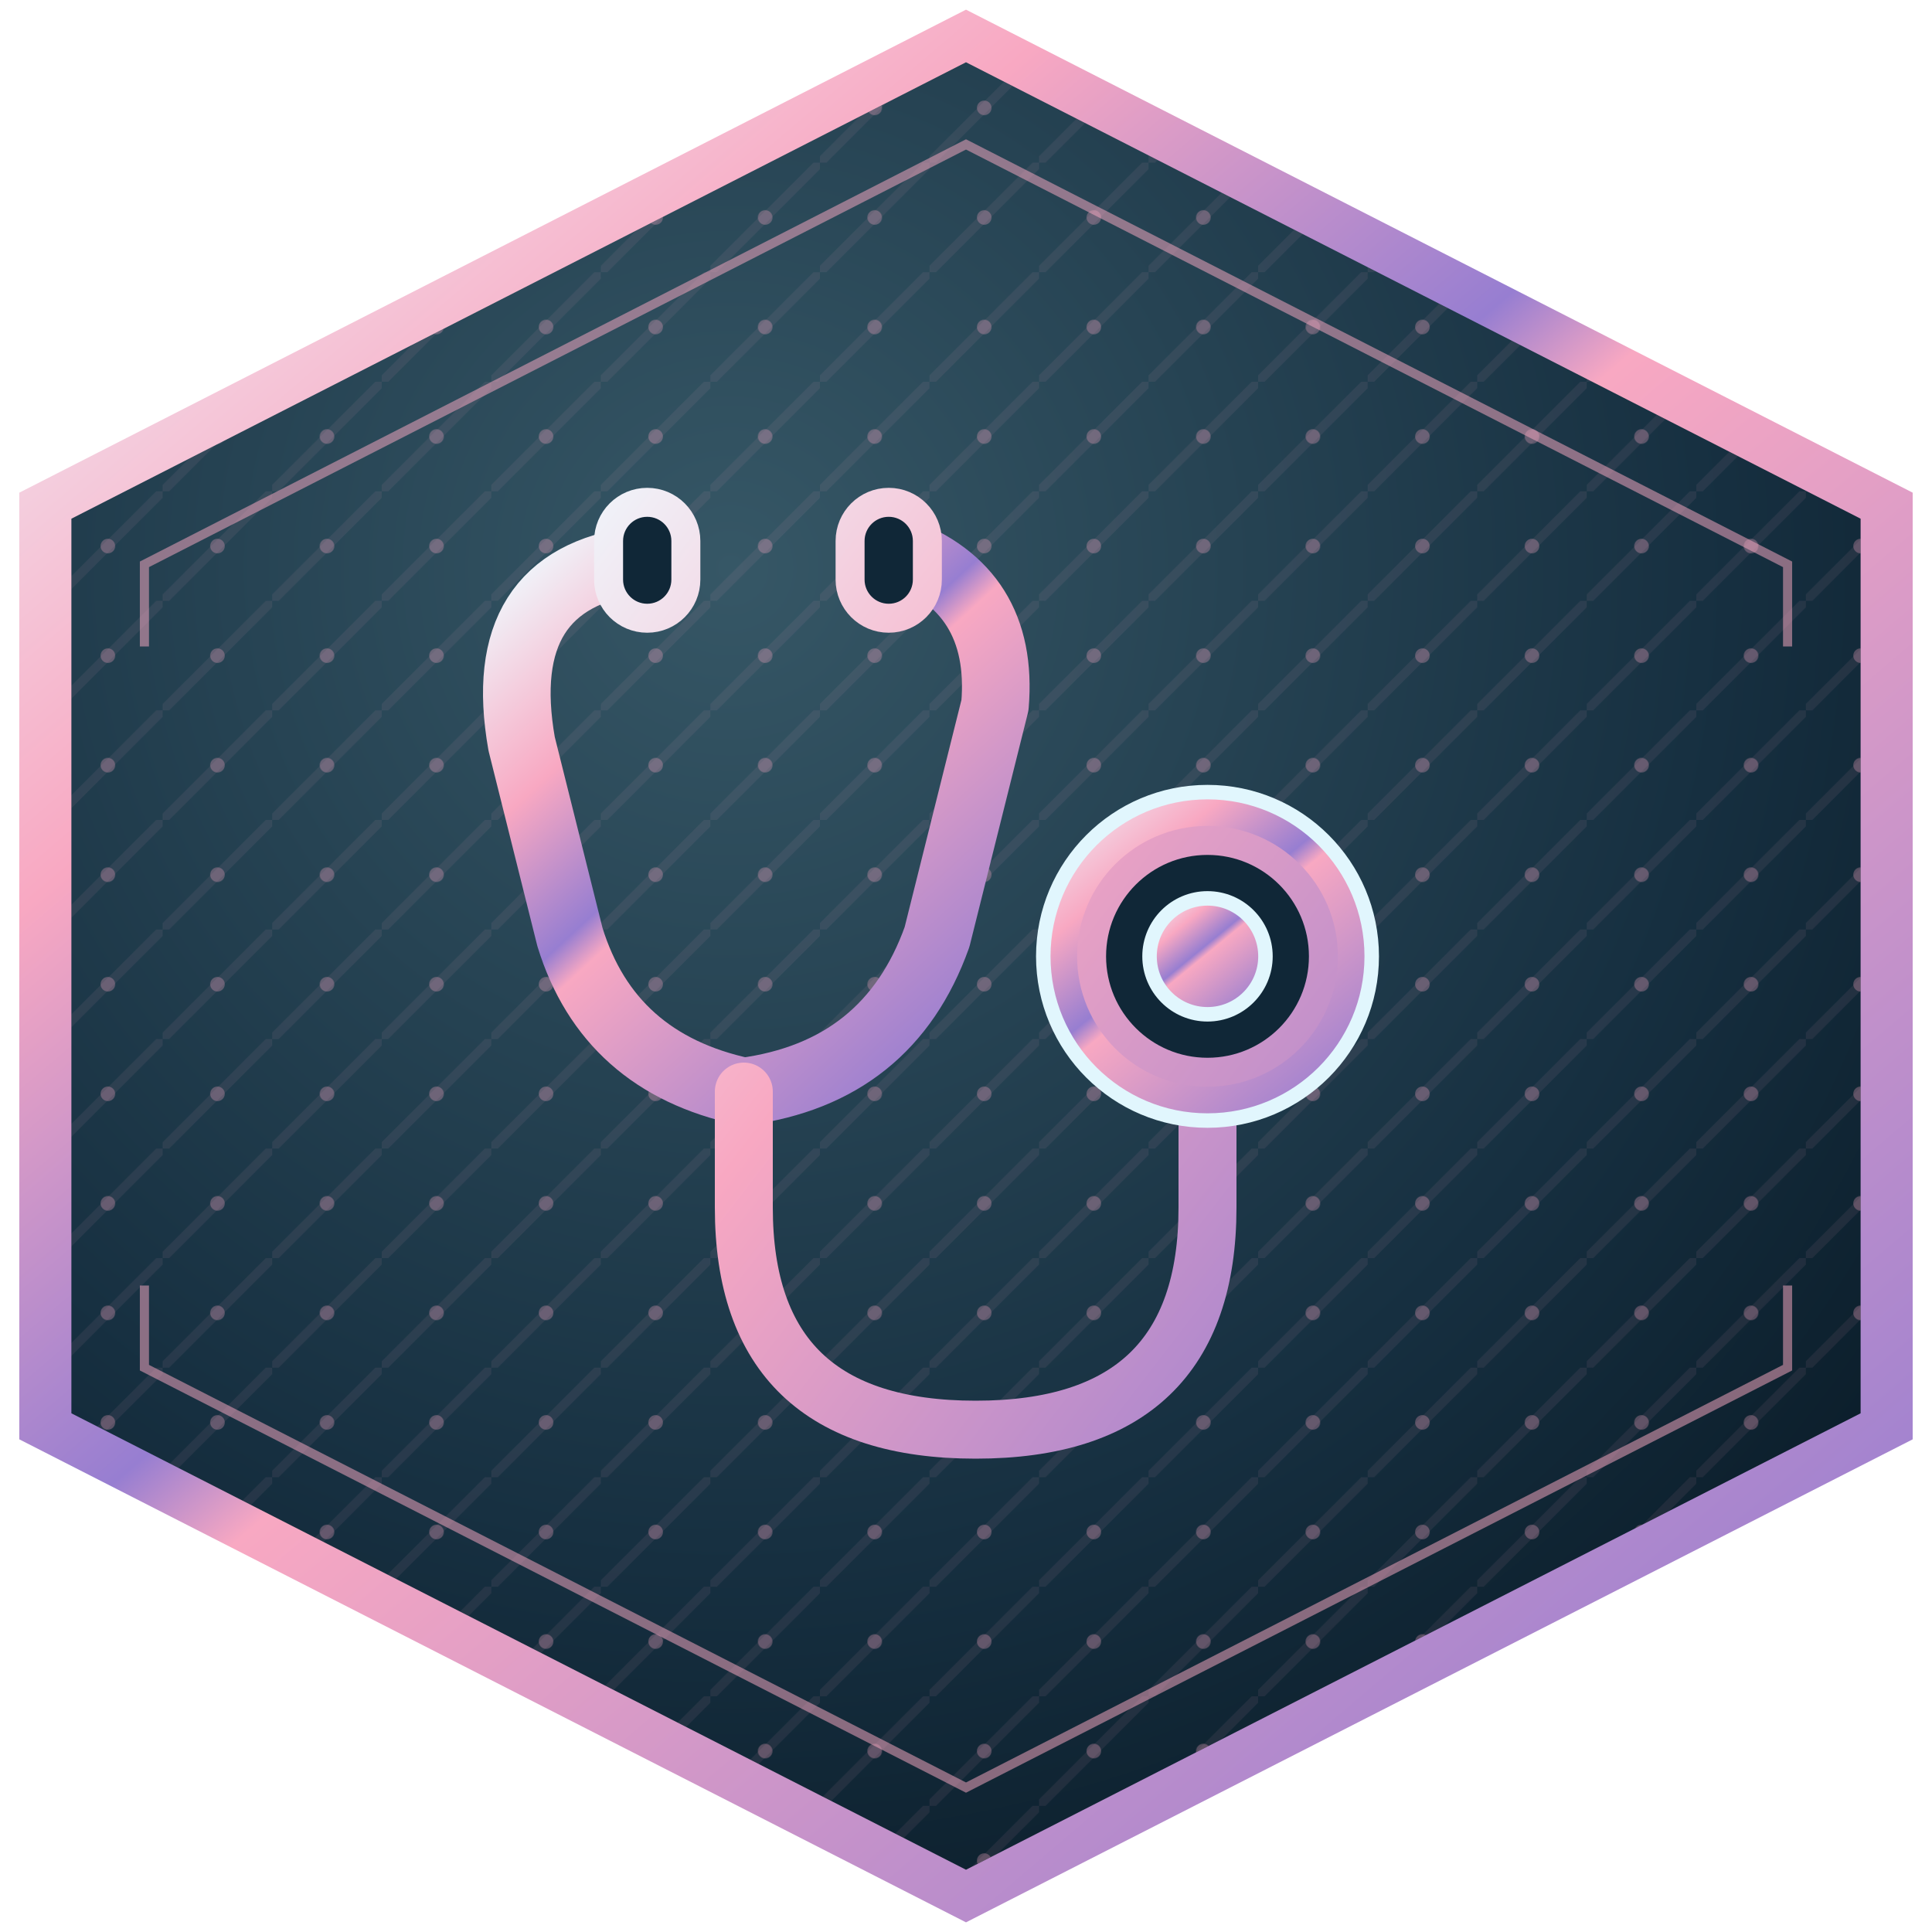
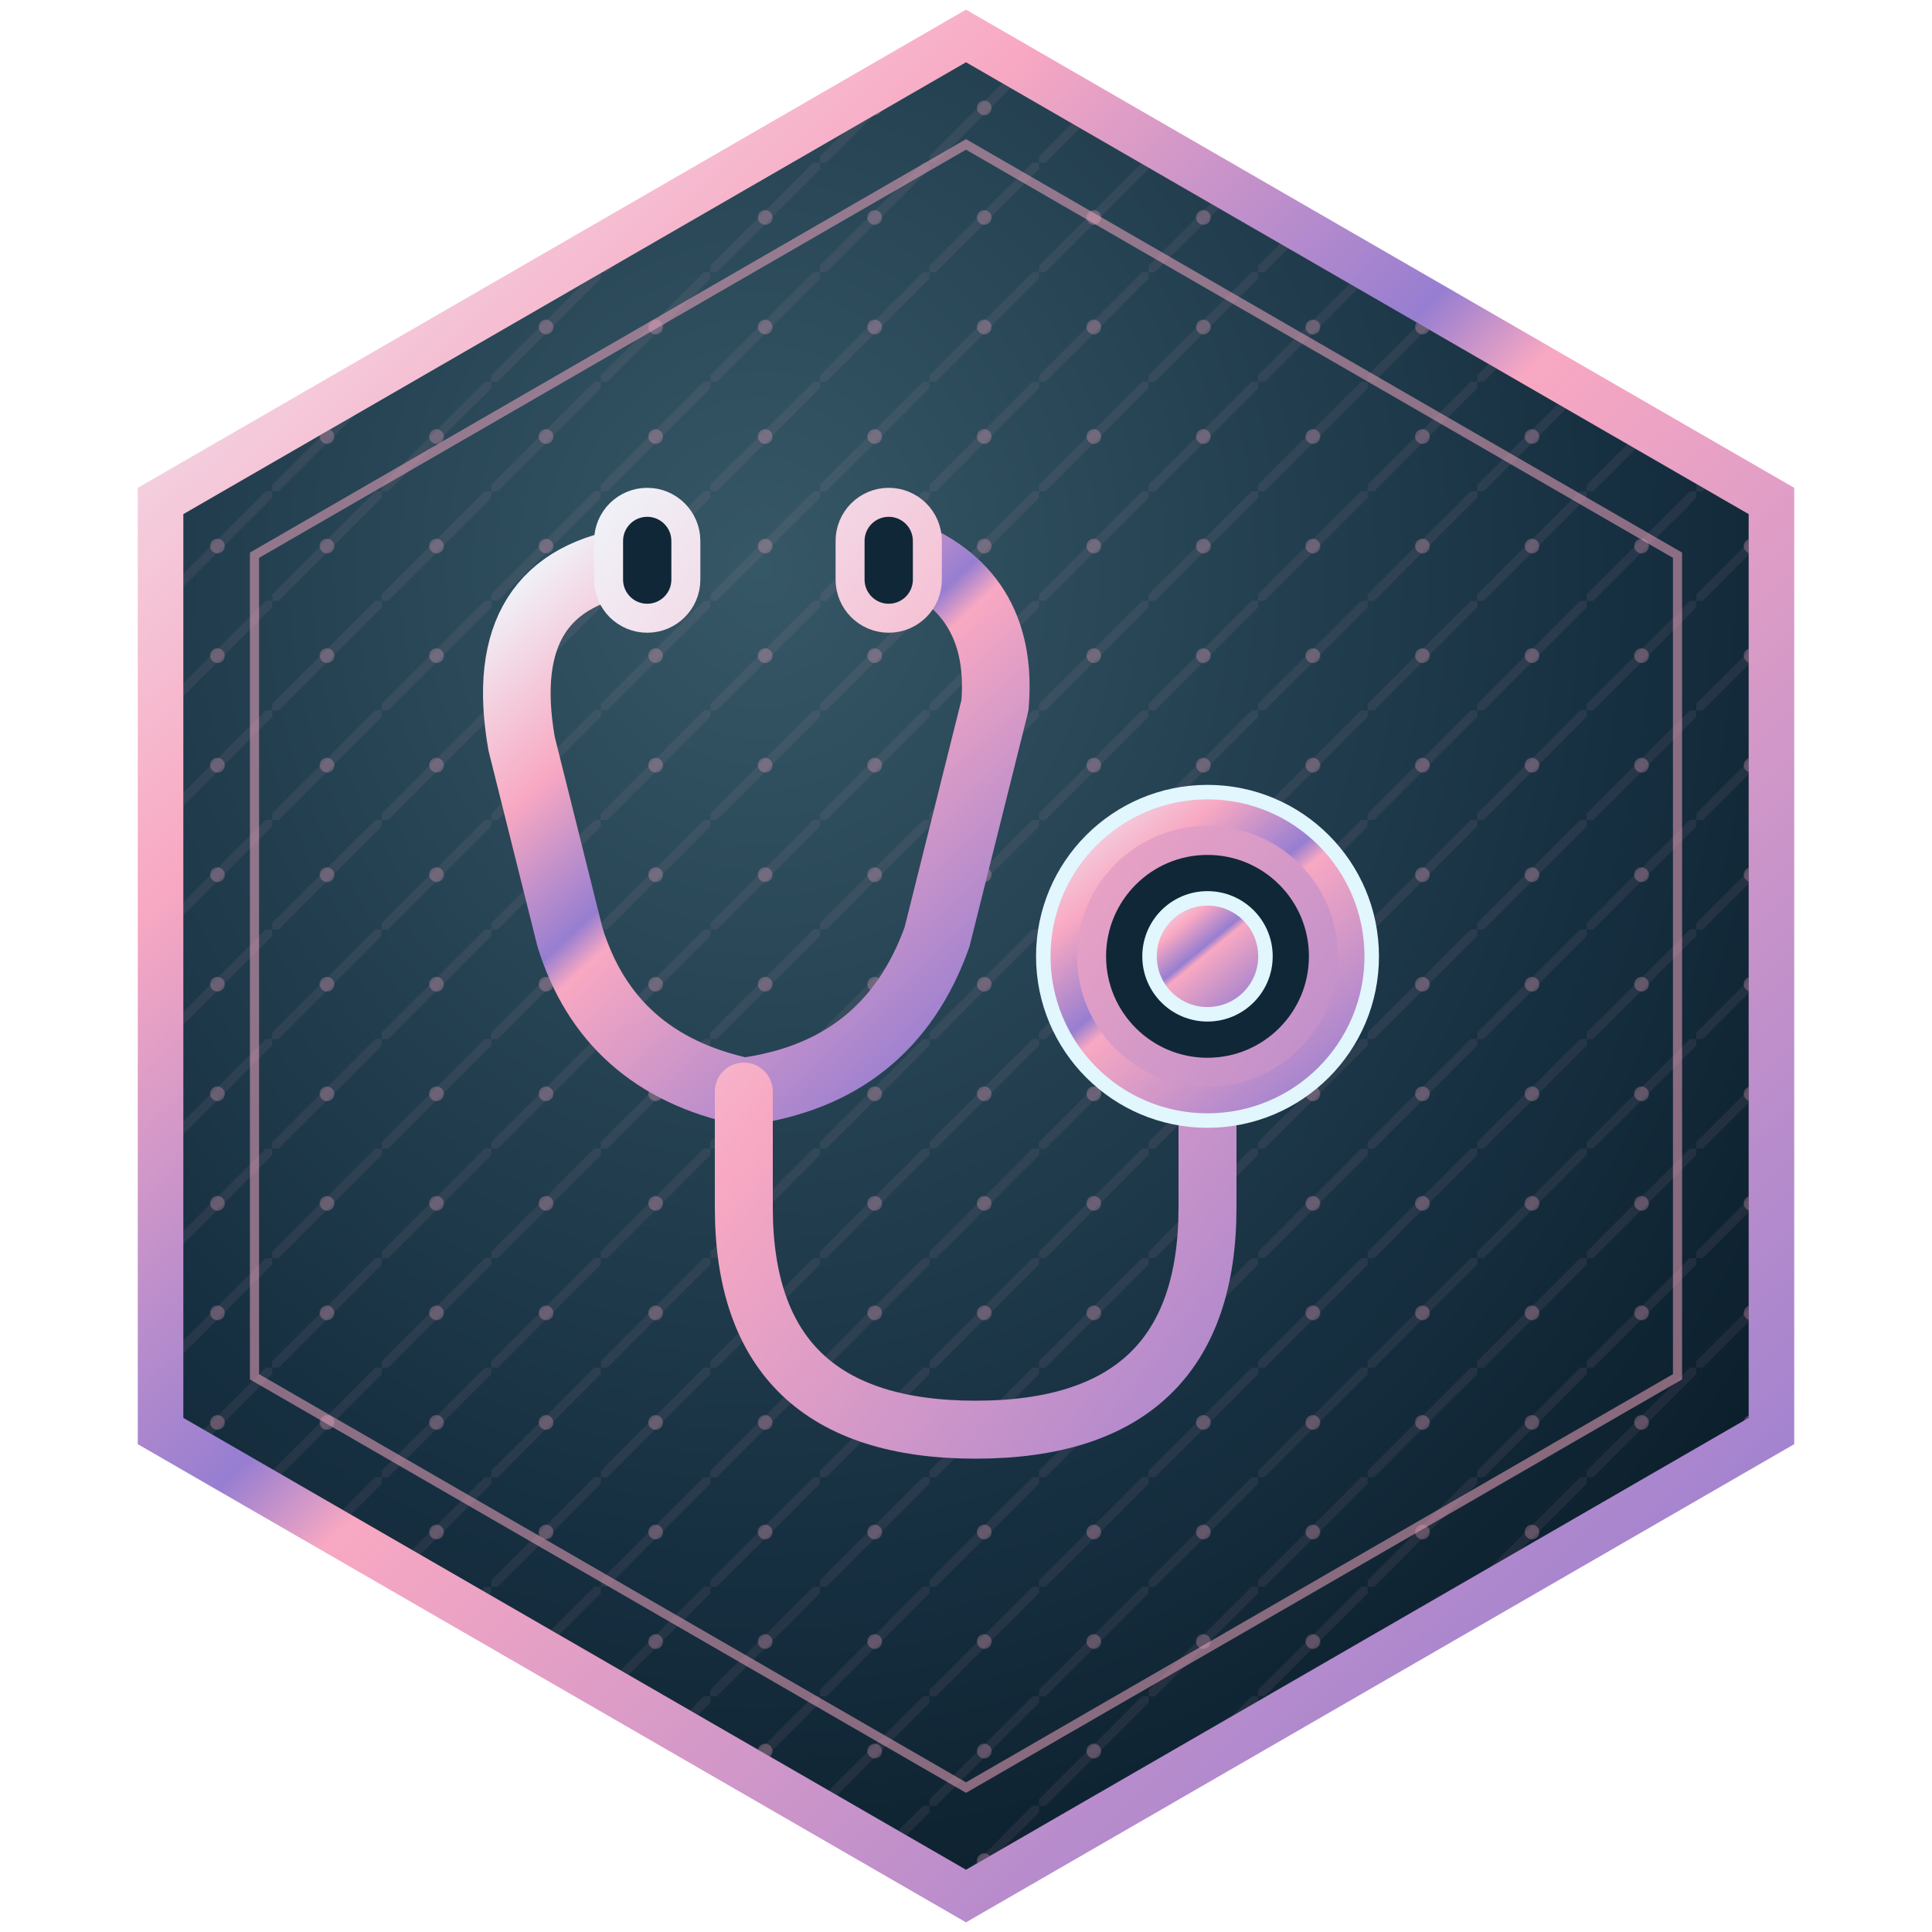
<svg xmlns="http://www.w3.org/2000/svg" width="200" height="200" viewBox="0 0 200 200" role="img" aria-labelledby="title desc">
  <defs>
    <linearGradient id="metal" x2=".82" y2="1">
      <stop stop-color="#effbff" />
      <stop offset=".28" stop-color="#f8a8c2" />
      <stop offset=".48" stop-color="#977ed1" />
      <stop offset=".53" stop-color="#f8a8c2" />
      <stop offset="1" stop-color="#977ed1" />
    </linearGradient>
    <linearGradient id="light" gradientUnits="userSpaceOnUse" x1="48" y1="60" x2="152" y2="140">
      <stop stop-color="#effbff" />
      <stop offset=".45" stop-color="#f8a8c2" />
      <stop offset="1" stop-color="#977ed1" />
    </linearGradient>
    <radialGradient id="field" cx=".37" cy=".28" r=".85">
      <stop stop-color="#365766" />
      <stop offset=".65" stop-color="#162f40" />
      <stop offset="1" stop-color="#091a26" />
    </radialGradient>
    <pattern id="etch" width="12" height="12" patternUnits="userSpaceOnUse">
      <path d="M0 12 12 0" stroke="#f8a8c2" stroke-opacity=".08" />
      <circle cx="6" cy="6" r=".8" fill="#f8a8c2" opacity=".3" />
    </pattern>
  </defs>
-   <path d="M100 1 198 51v98l-98 50-98-50V51Z" fill="url(#metal)" />
+   <path d="M100 1 185.737 50.5 185.737 149.5 100 199 14.263 149.5 14.263 50.5Z" fill="url(#metal)" />
  <g transform="translate(100 100) scale(.945) translate(-100 -100)">
-     <path d="M100 1 198 51v98l-98 50-98-50V51Z" fill="url(#field)" />
-     <path d="M100 1 198 51v98l-98 50-98-50V51Z" fill="url(#etch)" />
-     <path d="M10 65v-9l90-46 90 46v9M10 135v9l90 46 90-46v-9" fill="none" stroke="#f8a8c2" opacity=".52" />
+     <path d="M100 1 185.737 50.5 185.737 149.5 100 199 14.263 149.5 14.263 50.5Z" fill="url(#field)" />
+     <path d="M100 1 185.737 50.5 185.737 149.5 100 199 14.263 149.5 14.263 50.5Z" fill="url(#etch)" />
+     <path d="M100 10 177.942 55 177.942 145 100 190 22.058 145 22.058 55Z" fill="none" stroke="#f8a8c2" opacity=".52" />
  </g>
  <g fill="none" stroke-linejoin="round" stroke-linecap="round">
    <path d="M66 58q-15 2-12 19l5 20q4 13 18 16 15-2 20-16l6-24q1-12-10-16" stroke="url(#metal)" stroke-width="7" />
    <path d="M77 113v12q0 23 24 23t24-23v-14" stroke="url(#light)" stroke-width="6" />
    <circle cx="125" cy="99" r="17" fill="url(#metal)" stroke="#e1f6fd" stroke-width="1.5" />
    <circle cx="125" cy="99" r="12" fill="#102737" stroke="url(#light)" stroke-width="3" />
    <circle cx="125" cy="99" r="6" fill="url(#metal)" stroke="#e1f6fd" stroke-width="1.5" />
    <rect x="63" y="52" width="8" height="12" rx="4" fill="#102737" stroke="url(#light)" stroke-width="3" />
    <rect x="88" y="52" width="8" height="12" rx="4" fill="#102737" stroke="url(#light)" stroke-width="3" />
  </g>
</svg>
